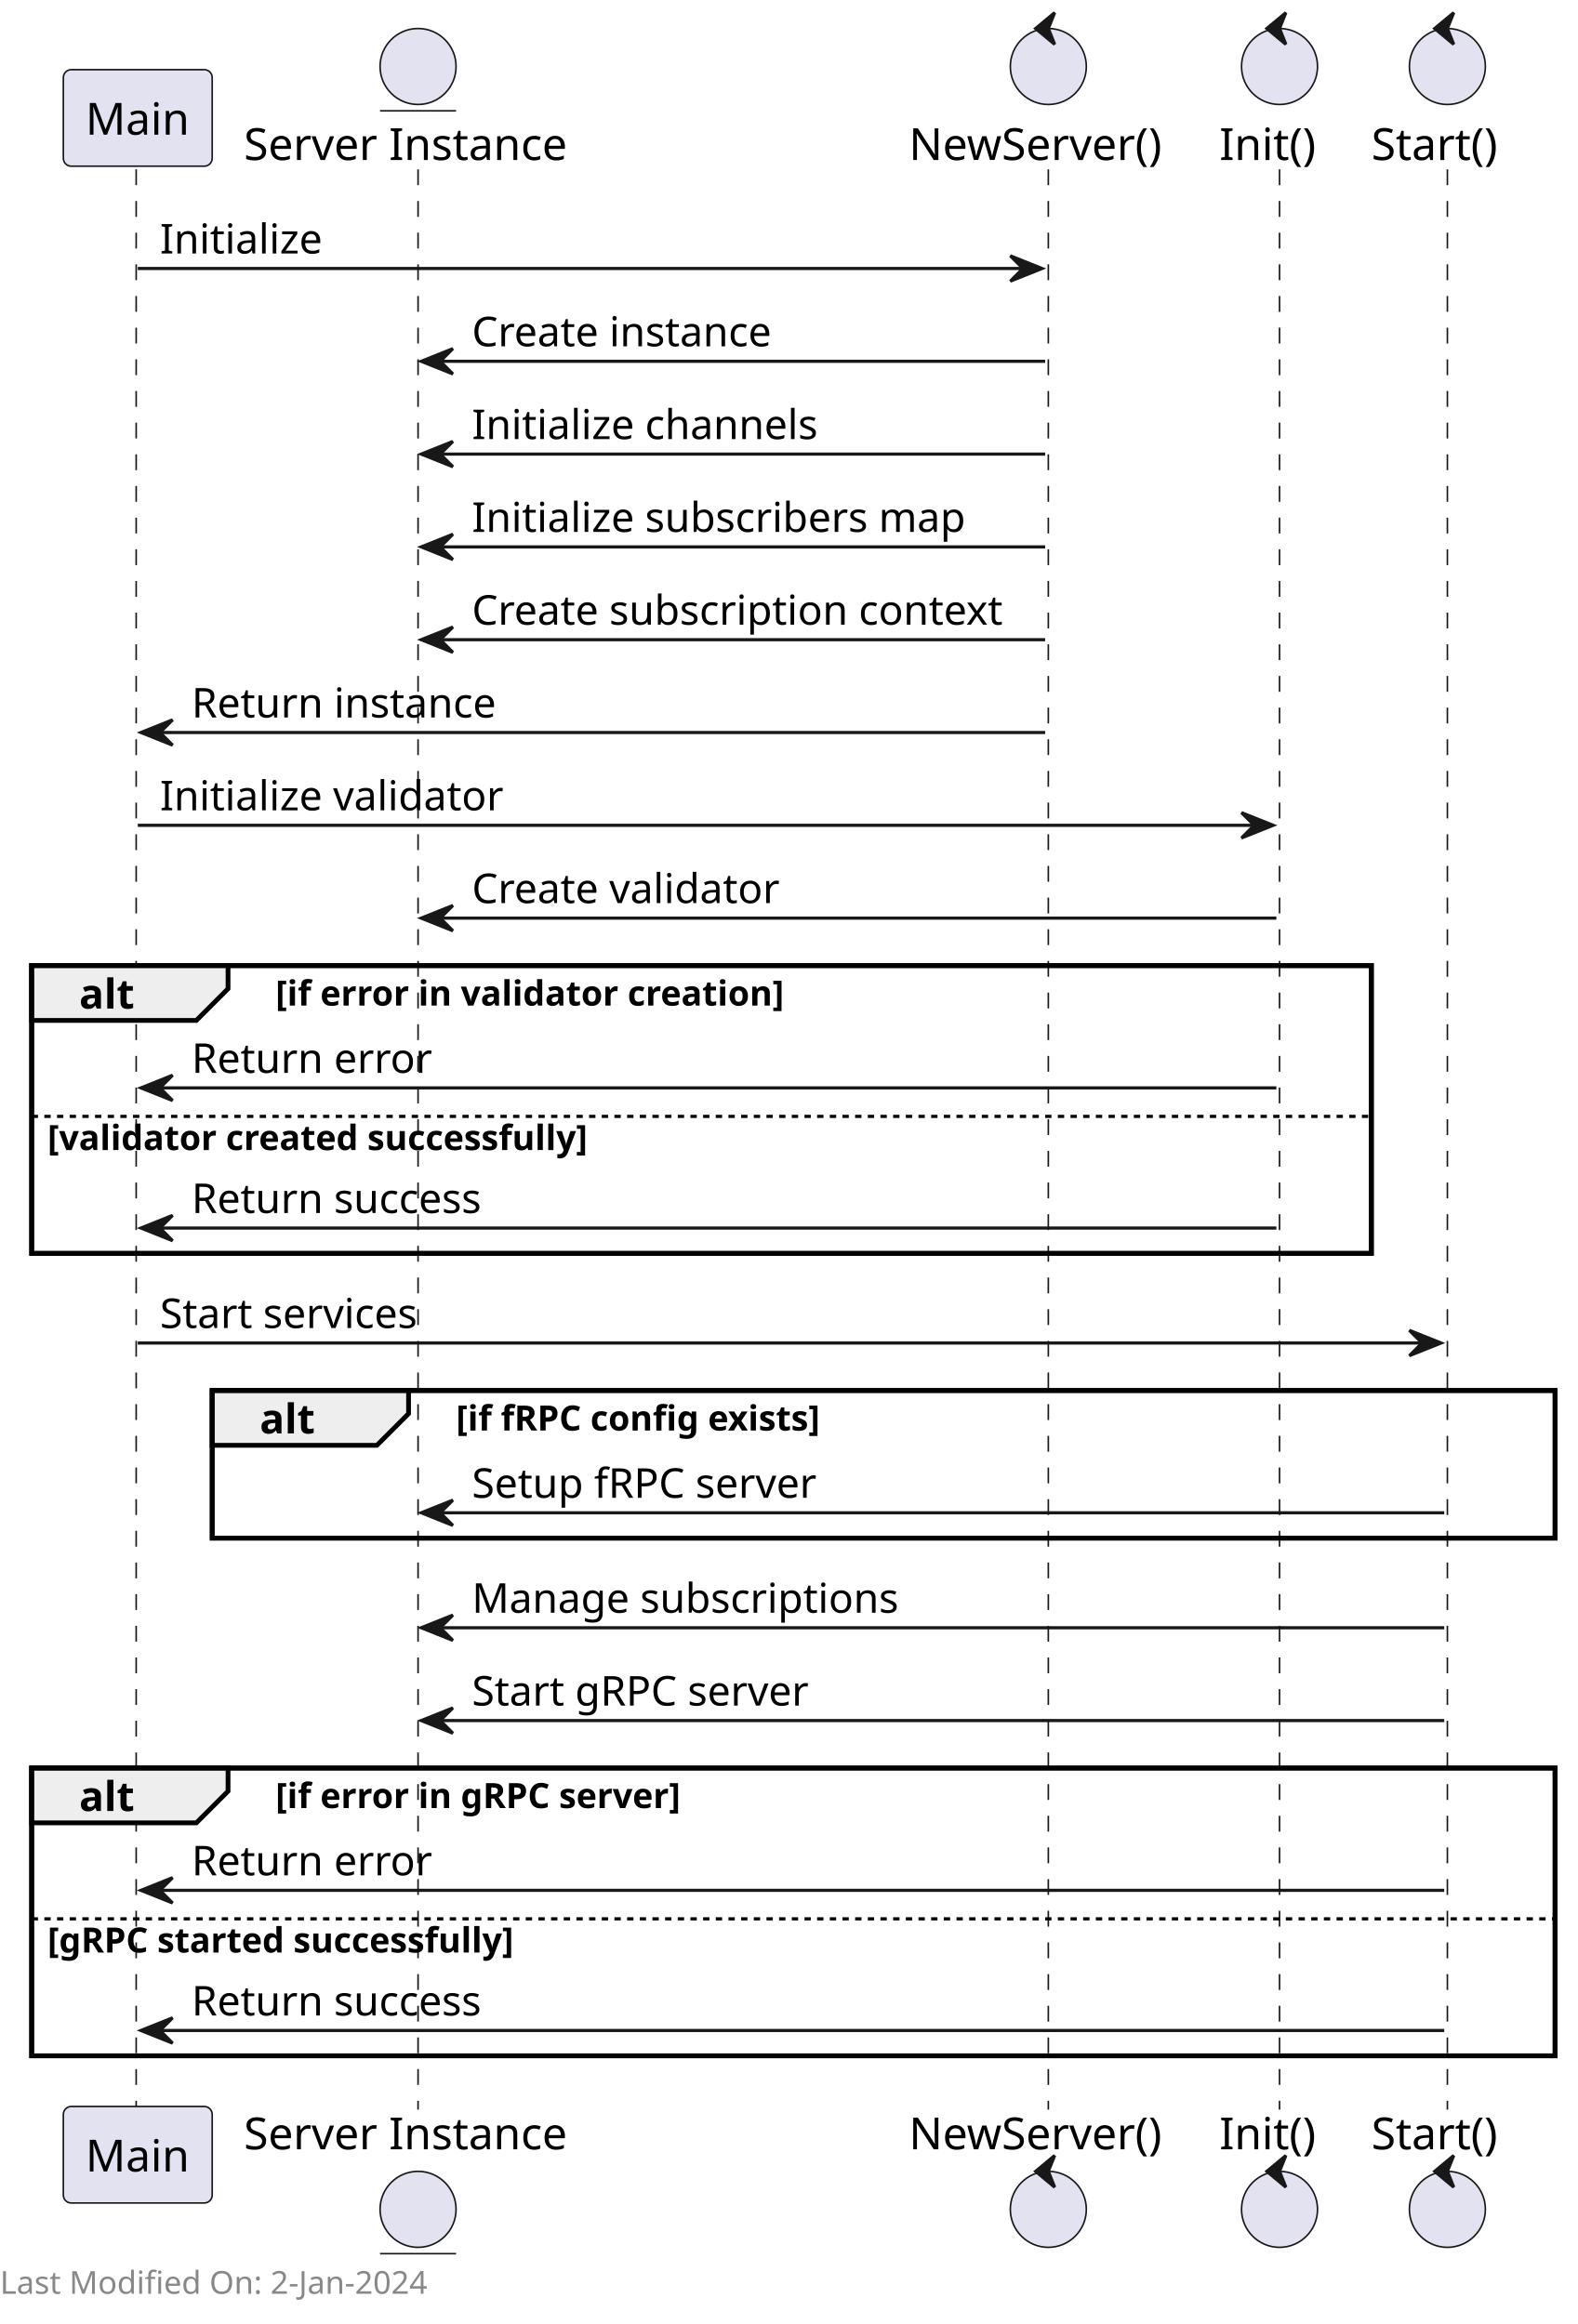
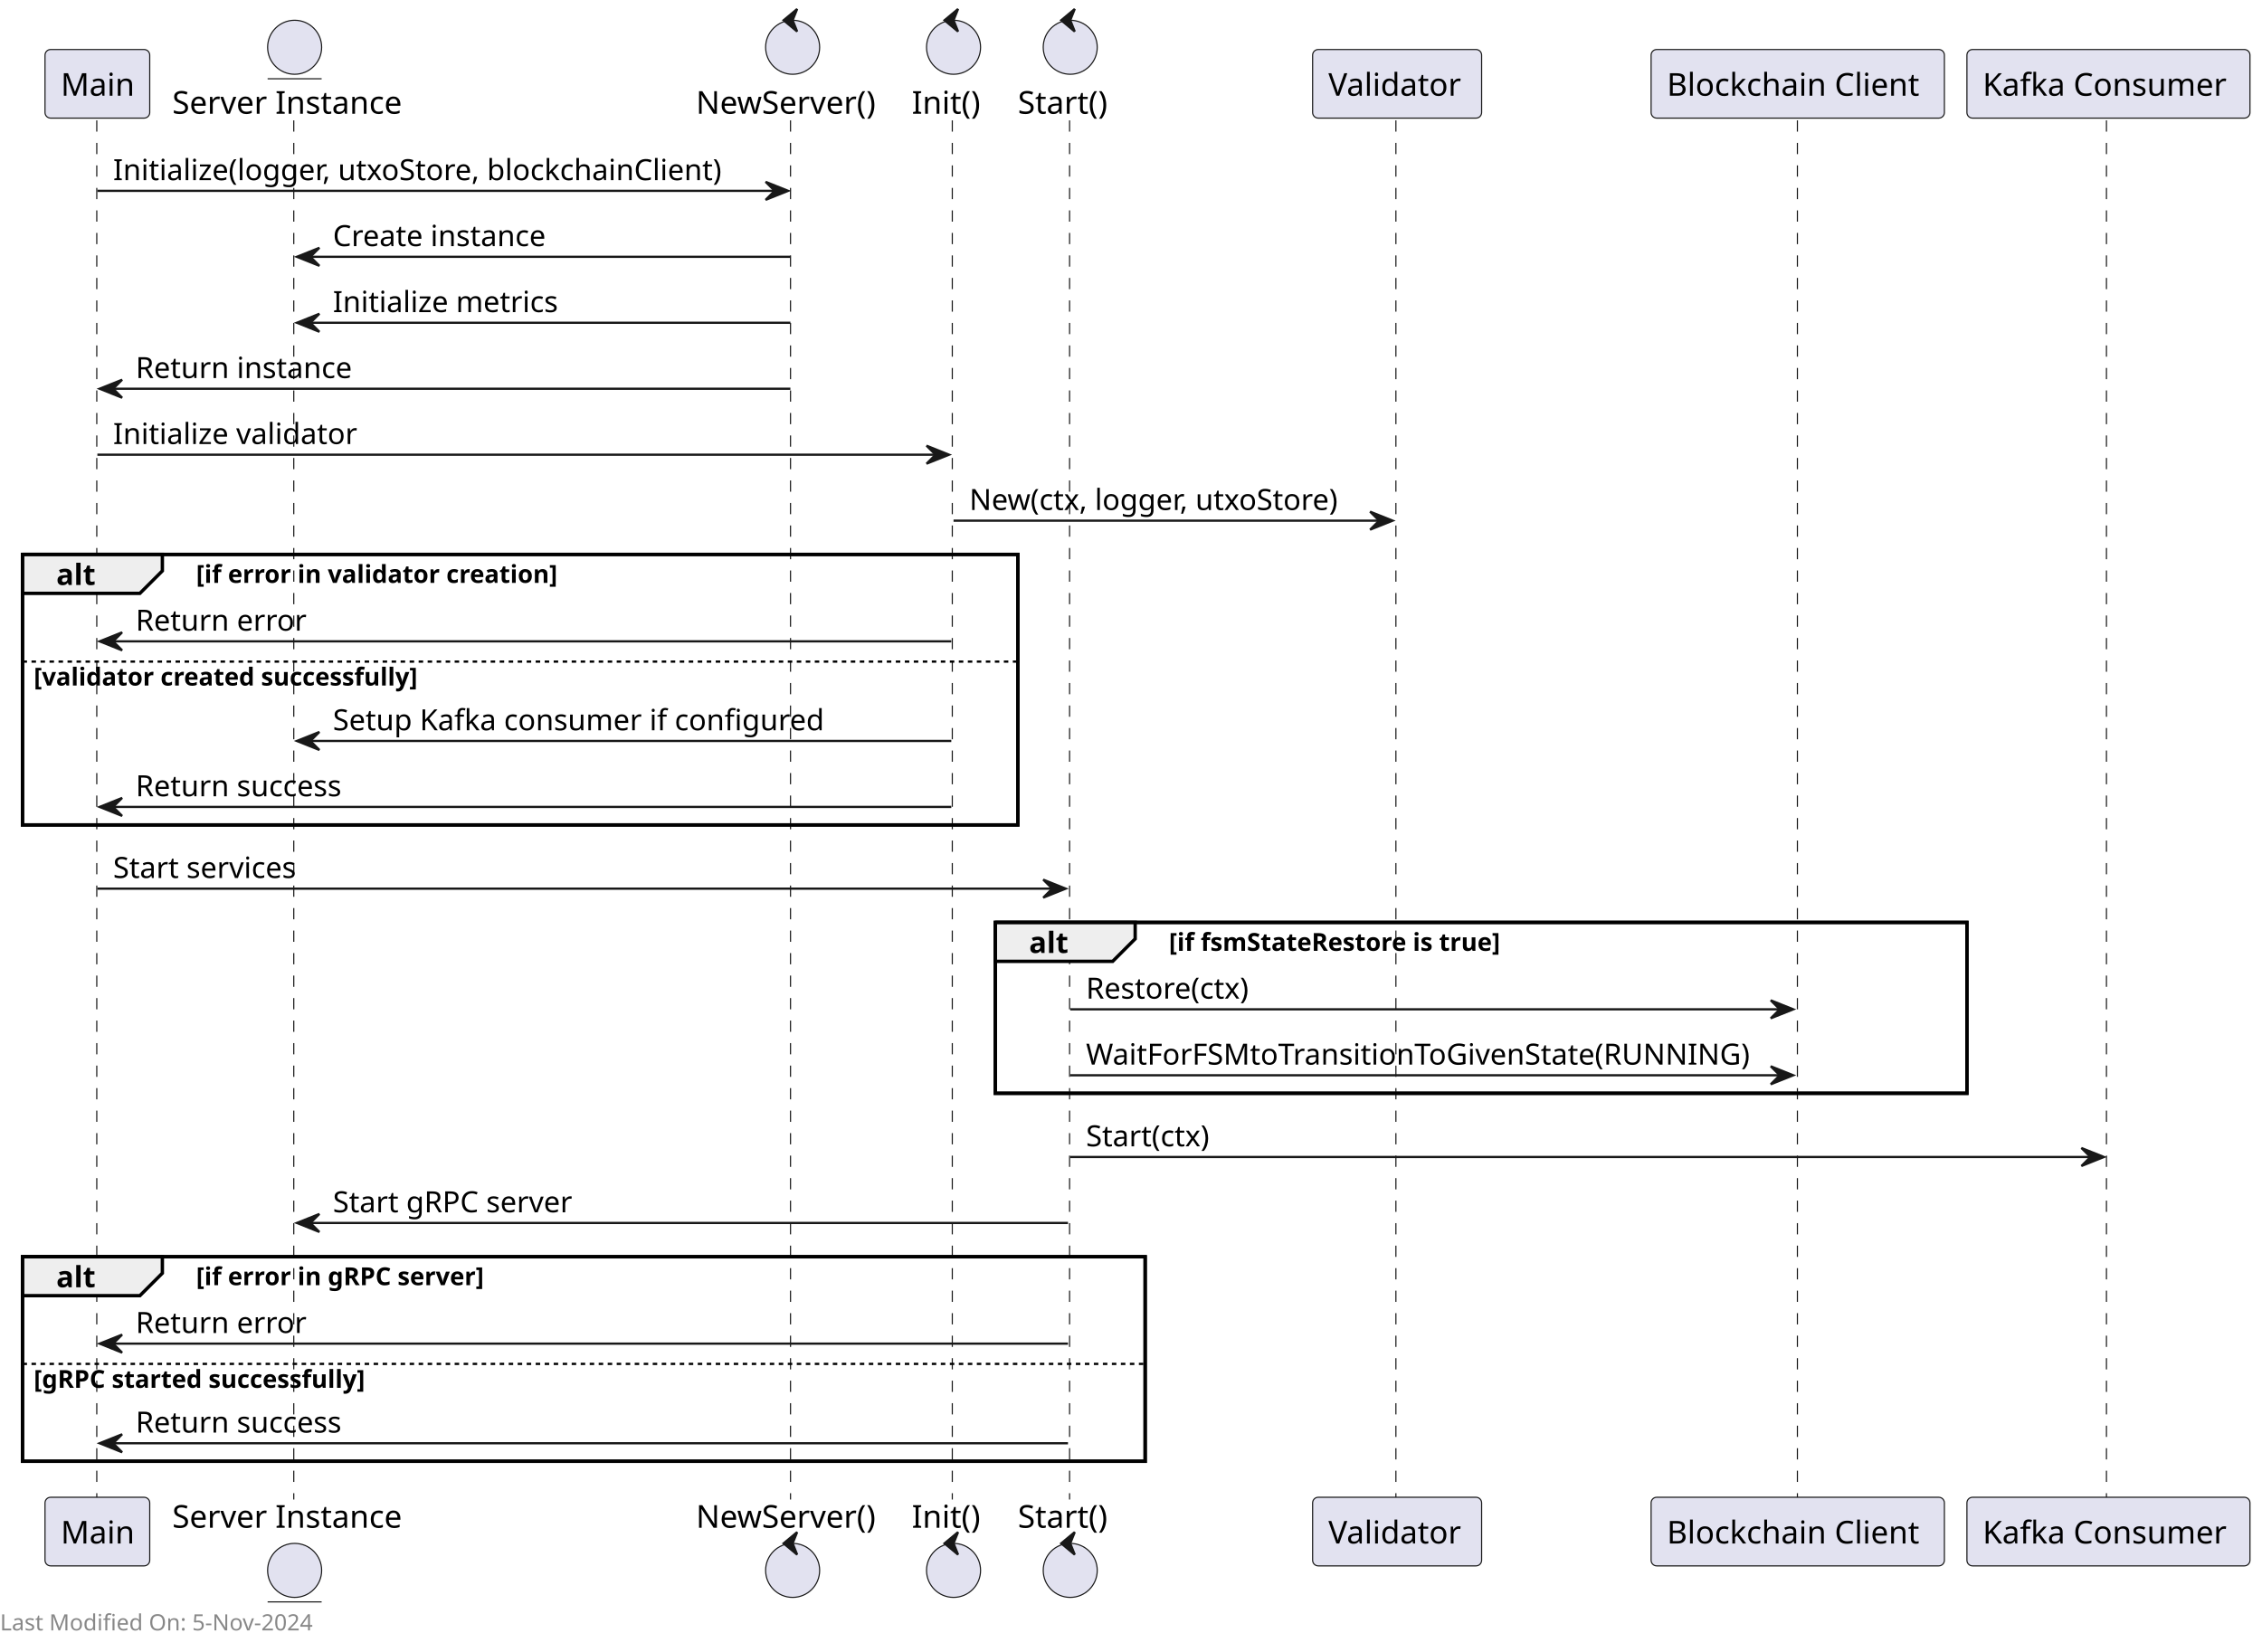
- <svg xmlns="http://www.w3.org/2000/svg" contentStyleType="text/css" height="734" preserveAspectRatio="none" viewBox="0 0 498 734" width="498" zoomAndPan="magnify">
-   <g fill="none" stroke="#000" stroke-width="1.5">
-     <path d="m10 304.973h423v90.887h-423z" />
-     <path d="m67 439.17h424v46.621h-424z" />
-     <path d="m10 558.412h481v90.887h-481z" />
+ <svg xmlns="http://www.w3.org/2000/svg" contentStyleType="text/css" height="734px" preserveAspectRatio="none" style="width:1005px;height:734px;background:#FFFFFF;" version="1.1" viewBox="0 0 1005 734" width="1005px" zoomAndPan="magnify">
+   <defs />
+   <g>
+     <rect fill="none" height="120.197" style="stroke:#000000;stroke-width:1.5;" width="442.214" x="10" y="246.352" />
+     <rect fill="none" height="75.932" style="stroke:#000000;stroke-width:1.5;" width="431.681" x="442.214" y="409.859" />
+     <rect fill="none" height="90.887" style="stroke:#000000;stroke-width:1.5;" width="498.792" x="10" y="558.412" />
+     <line style="stroke:#181818;stroke-width:0.5;stroke-dasharray:5.0,5.0;" x1="43" x2="43" y1="53.488" y2="666.299" />
+     <line style="stroke:#181818;stroke-width:0.5;stroke-dasharray:5.0,5.0;" x1="130.525" x2="130.525" y1="53.488" y2="666.299" />
+     <line style="stroke:#181818;stroke-width:0.5;stroke-dasharray:5.0,5.0;" x1="351.226" x2="351.226" y1="53.488" y2="666.299" />
+     <line style="stroke:#181818;stroke-width:0.5;stroke-dasharray:5.0,5.0;" x1="423.103" x2="423.103" y1="53.488" y2="666.299" />
+     <line style="stroke:#181818;stroke-width:0.5;stroke-dasharray:5.0,5.0;" x1="475.214" x2="475.214" y1="53.488" y2="666.299" />
+     <line style="stroke:#181818;stroke-width:0.5;stroke-dasharray:5.0,5.0;" x1="620.197" x2="620.197" y1="53.488" y2="666.299" />
+     <line style="stroke:#181818;stroke-width:0.5;stroke-dasharray:5.0,5.0;" x1="798.581" x2="798.581" y1="53.488" y2="666.299" />
+     <line style="stroke:#181818;stroke-width:0.5;stroke-dasharray:5.0,5.0;" x1="935.894" x2="935.894" y1="53.488" y2="666.299" />
+     <rect fill="#E2E2F0" height="30.488" rx="2.5" ry="2.5" style="stroke:#181818;stroke-width:0.5;" width="46.525" x="20" y="22" />
+     <text fill="#000000" font-family="sans-serif" font-size="14" lengthAdjust="spacing" textLength="32.525" x="27" y="42.535">Main</text>
+     <rect fill="#E2E2F0" height="30.488" rx="2.5" ry="2.5" style="stroke:#181818;stroke-width:0.5;" width="46.525" x="20" y="665.299" />
+     <text fill="#000000" font-family="sans-serif" font-size="14" lengthAdjust="spacing" textLength="32.525" x="27" y="685.834">Main</text>
+     <text fill="#000000" font-family="sans-serif" font-size="14" lengthAdjust="spacing" textLength="102.758" x="76.525" y="50.535">Server Instance</text>
+     <ellipse cx="130.904" cy="21" fill="#E2E2F0" rx="12" ry="12" style="stroke:#181818;stroke-width:0.5;" />
+     <line style="stroke:#181818;stroke-width:0.5;" x1="118.904" x2="142.904" y1="35" y2="35" />
+     <text fill="#000000" font-family="sans-serif" font-size="14" lengthAdjust="spacing" textLength="102.758" x="76.525" y="678.834">Server Instance</text>
+     <ellipse cx="130.904" cy="697.787" fill="#E2E2F0" rx="12" ry="12" style="stroke:#181818;stroke-width:0.5;" />
+     <line style="stroke:#181818;stroke-width:0.5;" x1="118.904" x2="142.904" y1="711.787" y2="711.787" />
+     <text fill="#000000" font-family="sans-serif" font-size="14" lengthAdjust="spacing" textLength="79.878" x="309.226" y="50.535">NewServer()</text>
+     <ellipse cx="352.165" cy="21" fill="#E2E2F0" rx="12" ry="12" style="stroke:#181818;stroke-width:0.5;" />
+     <polygon fill="#181818" points="348.165,9,354.165,4,352.165,9,354.165,14,348.165,9" style="stroke:#181818;stroke-width:1.0;" />
+     <text fill="#000000" font-family="sans-serif" font-size="14" lengthAdjust="spacing" textLength="79.878" x="309.226" y="678.834">NewServer()</text>
+     <ellipse cx="352.165" cy="697.787" fill="#E2E2F0" rx="12" ry="12" style="stroke:#181818;stroke-width:0.5;" />
+     <polygon fill="#181818" points="348.165,685.787,354.165,680.787,352.165,685.787,354.165,690.787,348.165,685.787" style="stroke:#181818;stroke-width:1.0;" />
+     <text fill="#000000" font-family="sans-serif" font-size="14" lengthAdjust="spacing" textLength="31.11" x="405.103" y="50.535">Init()</text>
+     <ellipse cx="423.659" cy="21" fill="#E2E2F0" rx="12" ry="12" style="stroke:#181818;stroke-width:0.5;" />
+     <polygon fill="#181818" points="419.659,9,425.659,4,423.659,9,425.659,14,419.659,9" style="stroke:#181818;stroke-width:1.0;" />
+     <text fill="#000000" font-family="sans-serif" font-size="14" lengthAdjust="spacing" textLength="31.11" x="405.103" y="678.834">Init()</text>
+     <ellipse cx="423.659" cy="697.787" fill="#E2E2F0" rx="12" ry="12" style="stroke:#181818;stroke-width:0.5;" />
+     <polygon fill="#181818" points="419.659,685.787,425.659,680.787,423.659,685.787,425.659,690.787,419.659,685.787" style="stroke:#181818;stroke-width:1.0;" />
+     <text fill="#000000" font-family="sans-serif" font-size="14" lengthAdjust="spacing" textLength="40.578" x="452.214" y="50.535">Start()</text>
+     <ellipse cx="475.503" cy="21" fill="#E2E2F0" rx="12" ry="12" style="stroke:#181818;stroke-width:0.5;" />
+     <polygon fill="#181818" points="471.503,9,477.503,4,475.503,9,477.503,14,471.503,9" style="stroke:#181818;stroke-width:1.0;" />
+     <text fill="#000000" font-family="sans-serif" font-size="14" lengthAdjust="spacing" textLength="40.578" x="452.214" y="678.834">Start()</text>
+     <ellipse cx="475.503" cy="697.787" fill="#E2E2F0" rx="12" ry="12" style="stroke:#181818;stroke-width:0.5;" />
+     <polygon fill="#181818" points="471.503,685.787,477.503,680.787,475.503,685.787,477.503,690.787,471.503,685.787" style="stroke:#181818;stroke-width:1.0;" />
+     <rect fill="#E2E2F0" height="30.488" rx="2.5" ry="2.5" style="stroke:#181818;stroke-width:0.5;" width="75.086" x="583.197" y="22" />
+     <text fill="#000000" font-family="sans-serif" font-size="14" lengthAdjust="spacing" textLength="61.086" x="590.197" y="42.535">Validator</text>
+     <rect fill="#E2E2F0" height="30.488" rx="2.5" ry="2.5" style="stroke:#181818;stroke-width:0.5;" width="75.086" x="583.197" y="665.299" />
+     <text fill="#000000" font-family="sans-serif" font-size="14" lengthAdjust="spacing" textLength="61.086" x="590.197" y="685.834">Validator</text>
+     <rect fill="#E2E2F0" height="30.488" rx="2.5" ry="2.5" style="stroke:#181818;stroke-width:0.5;" width="130.314" x="733.581" y="22" />
+     <text fill="#000000" font-family="sans-serif" font-size="14" lengthAdjust="spacing" textLength="116.314" x="740.581" y="42.535">Blockchain Client</text>
+     <rect fill="#E2E2F0" height="30.488" rx="2.5" ry="2.5" style="stroke:#181818;stroke-width:0.5;" width="130.314" x="733.581" y="665.299" />
+     <text fill="#000000" font-family="sans-serif" font-size="14" lengthAdjust="spacing" textLength="116.314" x="740.581" y="685.834">Blockchain Client</text>
+     <rect fill="#E2E2F0" height="30.488" rx="2.5" ry="2.5" style="stroke:#181818;stroke-width:0.5;" width="125.761" x="873.894" y="22" />
+     <text fill="#000000" font-family="sans-serif" font-size="14" lengthAdjust="spacing" textLength="111.761" x="880.894" y="42.535">Kafka Consumer</text>
+     <rect fill="#E2E2F0" height="30.488" rx="2.5" ry="2.5" style="stroke:#181818;stroke-width:0.5;" width="125.761" x="873.894" y="665.299" />
+     <text fill="#000000" font-family="sans-serif" font-size="14" lengthAdjust="spacing" textLength="111.761" x="880.894" y="685.834">Kafka Consumer</text>
+     <polygon fill="#181818" points="340.165,80.799,350.165,84.799,340.165,88.799,344.165,84.799" style="stroke:#181818;stroke-width:1.0;" />
+     <line style="stroke:#181818;stroke-width:1.0;" x1="43.263" x2="346.165" y1="84.799" y2="84.799" />
+     <text fill="#000000" font-family="sans-serif" font-size="13" lengthAdjust="spacing" textLength="284.902" x="50.263" y="80.057">Initialize(logger, utxoStore, blockchainClient)</text>
+     <polygon fill="#181818" points="141.904,110.109,131.904,114.109,141.904,118.109,137.904,114.109" style="stroke:#181818;stroke-width:1.0;" />
+     <line style="stroke:#181818;stroke-width:1.0;" x1="135.904" x2="351.165" y1="114.109" y2="114.109" />
+     <text fill="#000000" font-family="sans-serif" font-size="13" lengthAdjust="spacing" textLength="97.418" x="147.904" y="109.367">Create instance</text>
+     <polygon fill="#181818" points="141.904,139.42,131.904,143.42,141.904,147.42,137.904,143.42" style="stroke:#181818;stroke-width:1.0;" />
+     <line style="stroke:#181818;stroke-width:1.0;" x1="135.904" x2="351.165" y1="143.42" y2="143.42" />
+     <text fill="#000000" font-family="sans-serif" font-size="13" lengthAdjust="spacing" textLength="104.298" x="147.904" y="138.678">Initialize metrics</text>
+     <polygon fill="#181818" points="54.263,168.731,44.263,172.731,54.263,176.731,50.263,172.731" style="stroke:#181818;stroke-width:1.0;" />
+     <line style="stroke:#181818;stroke-width:1.0;" x1="48.263" x2="351.165" y1="172.731" y2="172.731" />
+     <text fill="#000000" font-family="sans-serif" font-size="13" lengthAdjust="spacing" textLength="98.357" x="60.263" y="167.988">Return instance</text>
+     <polygon fill="#181818" points="411.659,198.041,421.659,202.041,411.659,206.041,415.659,202.041" style="stroke:#181818;stroke-width:1.0;" />
+     <line style="stroke:#181818;stroke-width:1.0;" x1="43.263" x2="417.659" y1="202.041" y2="202.041" />
+     <text fill="#000000" font-family="sans-serif" font-size="13" lengthAdjust="spacing" textLength="112.645" x="50.263" y="197.299">Initialize validator</text>
+     <polygon fill="#181818" points="608.74,227.352,618.74,231.352,608.74,235.352,612.74,231.352" style="stroke:#181818;stroke-width:1.0;" />
+     <line style="stroke:#181818;stroke-width:1.0;" x1="423.659" x2="614.74" y1="231.352" y2="231.352" />
+     <text fill="#000000" font-family="sans-serif" font-size="13" lengthAdjust="spacing" textLength="173.082" x="430.659" y="226.609">New(ctx, logger, utxoStore)</text>
+     <path d="M10,246.352 L72.139,246.352 L72.139,253.662 L62.139,263.662 L10,263.662 L10,246.352 " fill="#EEEEEE" style="stroke:#000000;stroke-width:1.5;" />
+     <rect fill="none" height="120.197" style="stroke:#000000;stroke-width:1.5;" width="442.214" x="10" y="246.352" />
+     <text fill="#000000" font-family="sans-serif" font-size="13" font-weight="bold" lengthAdjust="spacing" textLength="17.139" x="25" y="259.92">alt</text>
+     <text fill="#000000" font-family="sans-serif" font-size="11" font-weight="bold" lengthAdjust="spacing" textLength="166.504" x="87.139" y="258.986">[if error in validator creation]</text>
+     <polygon fill="#181818" points="54.263,280.973,44.263,284.973,54.263,288.973,50.263,284.973" style="stroke:#181818;stroke-width:1.0;" />
+     <line style="stroke:#181818;stroke-width:1.0;" x1="48.263" x2="422.659" y1="284.973" y2="284.973" />
+     <text fill="#000000" font-family="sans-serif" font-size="13" lengthAdjust="spacing" textLength="77.08" x="60.263" y="280.231">Return error</text>
+     <line style="stroke:#000000;stroke-width:1.0;stroke-dasharray:2.0,2.0;" x1="10" x2="452.214" y1="293.973" y2="293.973" />
+     <text fill="#000000" font-family="sans-serif" font-size="11" font-weight="bold" lengthAdjust="spacing" textLength="177.139" x="15" y="304.607">[validator created successfully]</text>
+     <polygon fill="#181818" points="141.904,325.238,131.904,329.238,141.904,333.238,137.904,329.238" style="stroke:#181818;stroke-width:1.0;" />
+     <line style="stroke:#181818;stroke-width:1.0;" x1="135.904" x2="422.659" y1="329.238" y2="329.238" />
+     <text fill="#000000" font-family="sans-serif" font-size="13" lengthAdjust="spacing" textLength="225.843" x="147.904" y="324.496">Setup Kafka consumer if configured</text>
+     <polygon fill="#181818" points="54.263,354.549,44.263,358.549,54.263,362.549,50.263,358.549" style="stroke:#181818;stroke-width:1.0;" />
+     <line style="stroke:#181818;stroke-width:1.0;" x1="48.263" x2="422.659" y1="358.549" y2="358.549" />
+     <text fill="#000000" font-family="sans-serif" font-size="13" lengthAdjust="spacing" textLength="94.402" x="60.263" y="353.807">Return success</text>
+     <polygon fill="#181818" points="463.503,390.859,473.503,394.859,463.503,398.859,467.503,394.859" style="stroke:#181818;stroke-width:1.0;" />
+     <line style="stroke:#181818;stroke-width:1.0;" x1="43.263" x2="469.503" y1="394.859" y2="394.859" />
+     <text fill="#000000" font-family="sans-serif" font-size="13" lengthAdjust="spacing" textLength="83.541" x="50.263" y="390.117">Start services</text>
+     <path d="M442.214,409.859 L504.353,409.859 L504.353,417.17 L494.353,427.17 L442.214,427.17 L442.214,409.859 " fill="#EEEEEE" style="stroke:#000000;stroke-width:1.5;" />
+     <rect fill="none" height="75.932" style="stroke:#000000;stroke-width:1.5;" width="431.681" x="442.214" y="409.859" />
+     <text fill="#000000" font-family="sans-serif" font-size="13" font-weight="bold" lengthAdjust="spacing" textLength="17.139" x="457.214" y="423.428">alt</text>
+     <text fill="#000000" font-family="sans-serif" font-size="11" font-weight="bold" lengthAdjust="spacing" textLength="152.834" x="519.352" y="422.494">[if fsmStateRestore is true]</text>
+     <polygon fill="#181818" points="786.738,444.481,796.738,448.481,786.738,452.481,790.738,448.481" style="stroke:#181818;stroke-width:1.0;" />
+     <line style="stroke:#181818;stroke-width:1.0;" x1="475.503" x2="792.738" y1="448.481" y2="448.481" />
+     <text fill="#000000" font-family="sans-serif" font-size="13" lengthAdjust="spacing" textLength="75.448" x="482.503" y="443.738">Restore(ctx)</text>
+     <polygon fill="#181818" points="786.738,473.791,796.738,477.791,786.738,481.791,790.738,477.791" style="stroke:#181818;stroke-width:1.0;" />
+     <line style="stroke:#181818;stroke-width:1.0;" x1="475.503" x2="792.738" y1="477.791" y2="477.791" />
+     <text fill="#000000" font-family="sans-serif" font-size="13" lengthAdjust="spacing" textLength="299.235" x="482.503" y="473.049">WaitForFSMtoTransitionToGivenState(RUNNING)</text>
+     <polygon fill="#181818" points="924.775,510.102,934.775,514.102,924.775,518.102,928.775,514.102" style="stroke:#181818;stroke-width:1.0;" />
+     <line style="stroke:#181818;stroke-width:1.0;" x1="475.503" x2="930.775" y1="514.102" y2="514.102" />
+     <text fill="#000000" font-family="sans-serif" font-size="13" lengthAdjust="spacing" textLength="57.173" x="482.503" y="509.359">Start(ctx)</text>
+     <polygon fill="#181818" points="141.904,539.412,131.904,543.412,141.904,547.412,137.904,543.412" style="stroke:#181818;stroke-width:1.0;" />
+     <line style="stroke:#181818;stroke-width:1.0;" x1="135.904" x2="474.503" y1="543.412" y2="543.412" />
+     <text fill="#000000" font-family="sans-serif" font-size="13" lengthAdjust="spacing" textLength="108.437" x="147.904" y="538.67">Start gRPC server</text>
+     <path d="M10,558.412 L72.139,558.412 L72.139,565.723 L62.139,575.723 L10,575.723 L10,558.412 " fill="#EEEEEE" style="stroke:#000000;stroke-width:1.5;" />
+     <rect fill="none" height="90.887" style="stroke:#000000;stroke-width:1.5;" width="498.792" x="10" y="558.412" />
+     <text fill="#000000" font-family="sans-serif" font-size="13" font-weight="bold" lengthAdjust="spacing" textLength="17.139" x="25" y="571.981">alt</text>
+     <text fill="#000000" font-family="sans-serif" font-size="11" font-weight="bold" lengthAdjust="spacing" textLength="135.131" x="87.139" y="571.047">[if error in gRPC server]</text>
+     <polygon fill="#181818" points="54.263,593.033,44.263,597.033,54.263,601.033,50.263,597.033" style="stroke:#181818;stroke-width:1.0;" />
+     <line style="stroke:#181818;stroke-width:1.0;" x1="48.263" x2="474.503" y1="597.033" y2="597.033" />
+     <text fill="#000000" font-family="sans-serif" font-size="13" lengthAdjust="spacing" textLength="77.08" x="60.263" y="592.291">Return error</text>
+     <line style="stroke:#000000;stroke-width:1.0;stroke-dasharray:2.0,2.0;" x1="10" x2="508.792" y1="606.033" y2="606.033" />
+     <text fill="#000000" font-family="sans-serif" font-size="11" font-weight="bold" lengthAdjust="spacing" textLength="154.559" x="15" y="616.668">[gRPC started successfully]</text>
+     <polygon fill="#181818" points="54.263,637.299,44.263,641.299,54.263,645.299,50.263,641.299" style="stroke:#181818;stroke-width:1.0;" />
+     <line style="stroke:#181818;stroke-width:1.0;" x1="48.263" x2="474.503" y1="641.299" y2="641.299" />
+     <text fill="#000000" font-family="sans-serif" font-size="13" lengthAdjust="spacing" textLength="94.402" x="60.263" y="636.557">Return success</text>
+     <text fill="#888888" font-family="sans-serif" font-size="10" lengthAdjust="spacing" textLength="154.839" x="0" y="724.455">Last Modified On: 5-Nov-2024</text>
  </g>
-   <g stroke="#181818" stroke-width=".5">
-     <g stroke-dasharray="5 5">
-       <path d="m43 53.488v612.811" />
-       <path d="m132 53.488v612.811" />
-       <path d="m331 53.488v612.811" />
-       <path d="m404 53.488v612.811" />
-       <path d="m457 53.488v612.811" />
-     </g>
-     <rect fill="#e2e2f0" height="30.488" rx="2.5" width="47" x="20" y="22" />
-   </g>
-   <text font-family="sans-serif" font-size="14" lengthAdjust="spacing" textLength="33" x="27" y="42.535">Main</text>
-   <rect fill="#e2e2f0" height="30.488" rx="2.5" stroke="#181818" stroke-width=".5" width="47" x="20" y="665.299" />
-   <text font-family="sans-serif" font-size="14" lengthAdjust="spacing" textLength="33" x="27" y="685.834">Main</text>
-   <text font-family="sans-serif" font-size="14" lengthAdjust="spacing" textLength="104" x="77" y="50.535">Server Instance</text>
-   <ellipse cx="132" cy="21" fill="#e2e2f0" rx="12" ry="12" stroke="#181818" stroke-width=".5" />
-   <path d="m120 35h24" stroke="#181818" stroke-width=".5" />
-   <text font-family="sans-serif" font-size="14" lengthAdjust="spacing" textLength="104" x="77" y="678.834">Server Instance</text>
-   <ellipse cx="132" cy="697.787" fill="#e2e2f0" rx="12" ry="12" stroke="#181818" stroke-width=".5" />
-   <path d="m120 711.787h24" stroke="#181818" stroke-width=".5" />
-   <text font-family="sans-serif" font-size="14" lengthAdjust="spacing" textLength="82" x="287" y="50.535">NewServer()</text>
-   <ellipse cx="331" cy="21" fill="#e2e2f0" rx="12" ry="12" stroke="#181818" stroke-width=".5" />
-   <path d="m327 9 6-5-2 5 2 5z" fill="#181818" stroke="#181818" />
-   <text font-family="sans-serif" font-size="14" lengthAdjust="spacing" textLength="82" x="287" y="678.834">NewServer()</text>
-   <ellipse cx="331" cy="697.787" fill="#e2e2f0" rx="12" ry="12" stroke="#181818" stroke-width=".5" />
-   <path d="m327 685.787 6-5-2 5 2 5z" fill="#181818" stroke="#181818" />
-   <text font-family="sans-serif" font-size="14" lengthAdjust="spacing" textLength="32" x="385" y="50.535">Init()</text>
-   <ellipse cx="404" cy="21" fill="#e2e2f0" rx="12" ry="12" stroke="#181818" stroke-width=".5" />
-   <path d="m400 9 6-5-2 5 2 5z" fill="#181818" stroke="#181818" />
-   <text font-family="sans-serif" font-size="14" lengthAdjust="spacing" textLength="32" x="385" y="678.834">Init()</text>
-   <ellipse cx="404" cy="697.787" fill="#e2e2f0" rx="12" ry="12" stroke="#181818" stroke-width=".5" />
-   <path d="m400 685.787 6-5-2 5 2 5z" fill="#181818" stroke="#181818" />
-   <text font-family="sans-serif" font-size="14" lengthAdjust="spacing" textLength="42" x="433" y="50.535">Start()</text>
-   <ellipse cx="457" cy="21" fill="#e2e2f0" rx="12" ry="12" stroke="#181818" stroke-width=".5" />
-   <path d="m453 9 6-5-2 5 2 5z" fill="#181818" stroke="#181818" />
-   <text font-family="sans-serif" font-size="14" lengthAdjust="spacing" textLength="42" x="433" y="678.834">Start()</text>
-   <g stroke="#181818">
-     <ellipse cx="457" cy="697.787" fill="#e2e2f0" rx="12" ry="12" stroke-width=".5" />
-     <path d="m453 685.787 6-5-2 5 2 5z" fill="#181818" />
-     <path d="m319 80.799 10 4-10 4 4-4z" fill="#181818" />
-     <path d="m43.5 84.799h281.5" />
-   </g>
-   <text font-family="sans-serif" font-size="13" lengthAdjust="spacing" textLength="54" x="50.5" y="80.057">Initialize</text>
-   <path d="m143 110.109-10 4 10 4-4-4z" fill="#181818" stroke="#181818" />
-   <path d="m137 114.109h193" stroke="#181818" />
-   <text font-family="sans-serif" font-size="13" lengthAdjust="spacing" textLength="97" x="149" y="109.367">Create instance</text>
-   <path d="m143 139.42-10 4 10 4-4-4z" fill="#181818" stroke="#181818" />
-   <path d="m137 143.42h193" stroke="#181818" />
-   <text font-family="sans-serif" font-size="13" lengthAdjust="spacing" textLength="114" x="149" y="138.678">Initialize channels</text>
-   <path d="m143 168.731-10 4 10 4-4-4z" fill="#181818" stroke="#181818" />
-   <path d="m137 172.731h193" stroke="#181818" />
-   <text font-family="sans-serif" font-size="13" lengthAdjust="spacing" textLength="162" x="149" y="167.988">Initialize subscribers map</text>
-   <path d="m143 198.041-10 4 10 4-4-4z" fill="#181818" stroke="#181818" />
-   <path d="m137 202.041h193" stroke="#181818" />
-   <text font-family="sans-serif" font-size="13" lengthAdjust="spacing" textLength="175" x="149" y="197.299">Create subscription context</text>
-   <path d="m54.5 227.352-10 4 10 4-4-4z" fill="#181818" stroke="#181818" />
-   <path d="m48.5 231.352h281.5" stroke="#181818" />
-   <text font-family="sans-serif" font-size="13" lengthAdjust="spacing" textLength="98" x="60.5" y="226.609">Return instance</text>
-   <path d="m392 256.662 10 4-10 4 4-4z" fill="#181818" stroke="#181818" />
-   <path d="m43.5 260.662h354.5" stroke="#181818" />
-   <text font-family="sans-serif" font-size="13" lengthAdjust="spacing" textLength="113" x="50.5" y="255.92">Initialize validator</text>
-   <path d="m143 285.973-10 4 10 4-4-4z" fill="#181818" stroke="#181818" />
-   <path d="m137 289.973h266" stroke="#181818" />
-   <text font-family="sans-serif" font-size="13" lengthAdjust="spacing" textLength="99" x="149" y="285.231">Create validator</text>
-   <path d="m10 304.973h62v7.311l-10 10h-52z" fill="#eee" stroke="#000" stroke-width="1.5" />
-   <path d="m10 304.973h423v90.887h-423z" fill="none" stroke="#000" stroke-width="1.5" />
-   <text font-family="sans-serif" font-size="13" font-weight="bold" lengthAdjust="spacing" textLength="17" x="25" y="318.541">alt</text>
-   <text font-family="sans-serif" font-size="11" font-weight="bold" lengthAdjust="spacing" textLength="167" x="87" y="317.607">[if error in validator creation]</text>
-   <path d="m54.5 339.594-10 4 10 4-4-4z" fill="#181818" stroke="#181818" />
-   <path d="m48.5 343.594h354.5" stroke="#181818" />
-   <text font-family="sans-serif" font-size="13" lengthAdjust="spacing" textLength="75" x="60.5" y="338.852">Return error</text>
-   <path d="m10 352.594h423" stroke="#000" stroke-dasharray="2 2" />
-   <text font-family="sans-serif" font-size="11" font-weight="bold" lengthAdjust="spacing" textLength="175" x="15" y="363.228">[validator created successfully]</text>
-   <path d="m54.5 383.859-10 4 10 4-4-4z" fill="#181818" stroke="#181818" />
-   <path d="m48.5 387.859h354.5" stroke="#181818" />
-   <text font-family="sans-serif" font-size="13" lengthAdjust="spacing" textLength="95" x="60.5" y="383.117">Return success</text>
-   <path d="m445 420.17 10 4-10 4 4-4z" fill="#181818" stroke="#181818" />
-   <path d="m43.5 424.17h407.5" stroke="#181818" />
-   <text font-family="sans-serif" font-size="13" lengthAdjust="spacing" textLength="84" x="50.5" y="419.428">Start services</text>
-   <path d="m67 439.17h62v7.311l-10 10h-52z" fill="#eee" stroke="#000" stroke-width="1.5" />
-   <path d="m67 439.17h424v46.621h-424z" fill="none" stroke="#000" stroke-width="1.5" />
-   <text font-family="sans-serif" font-size="13" font-weight="bold" lengthAdjust="spacing" textLength="17" x="82" y="452.738">alt</text>
-   <text font-family="sans-serif" font-size="11" font-weight="bold" lengthAdjust="spacing" textLength="125" x="144" y="451.805">[if fRPC config exists]</text>
-   <path d="m143 473.791-10 4 10 4-4-4z" fill="#181818" stroke="#181818" />
-   <path d="m137 477.791h319" stroke="#181818" />
-   <text font-family="sans-serif" font-size="13" lengthAdjust="spacing" textLength="110" x="149" y="473.049">Setup fRPC server</text>
-   <path d="m143 510.102-10 4 10 4-4-4z" fill="#181818" stroke="#181818" />
-   <path d="m137 514.102h319" stroke="#181818" />
-   <text font-family="sans-serif" font-size="13" lengthAdjust="spacing" textLength="138" x="149" y="509.359">Manage subscriptions</text>
-   <path d="m143 539.412-10 4 10 4-4-4z" fill="#181818" stroke="#181818" />
-   <path d="m137 543.412h319" stroke="#181818" />
-   <text font-family="sans-serif" font-size="13" lengthAdjust="spacing" textLength="107" x="149" y="538.67">Start gRPC server</text>
-   <path d="m10 558.412h62v7.311l-10 10h-52z" fill="#eee" stroke="#000" stroke-width="1.5" />
-   <path d="m10 558.412h481v90.887h-481z" fill="none" stroke="#000" stroke-width="1.5" />
-   <text font-family="sans-serif" font-size="13" font-weight="bold" lengthAdjust="spacing" textLength="17" x="25" y="571.981">alt</text>
-   <text font-family="sans-serif" font-size="11" font-weight="bold" lengthAdjust="spacing" textLength="137" x="87" y="571.047">[if error in gRPC server]</text>
-   <path d="m54.5 593.033-10 4 10 4-4-4z" fill="#181818" stroke="#181818" />
-   <path d="m48.5 597.033h407.5" stroke="#181818" />
-   <text font-family="sans-serif" font-size="13" lengthAdjust="spacing" textLength="75" x="60.5" y="592.291">Return error</text>
-   <path d="m10 606.033h481" stroke="#000" stroke-dasharray="2 2" />
-   <text font-family="sans-serif" font-size="11" font-weight="bold" lengthAdjust="spacing" textLength="153" x="15" y="616.668">[gRPC started successfully]</text>
-   <path d="m54.5 637.299-10 4 10 4-4-4z" fill="#181818" stroke="#181818" />
-   <path d="m48.5 641.299h407.5" stroke="#181818" />
-   <text font-family="sans-serif" font-size="13" lengthAdjust="spacing" textLength="95" x="60.5" y="636.557">Return success</text>
-   <text fill="#888" font-family="sans-serif" font-size="10" lengthAdjust="spacing" textLength="146" y="724.455">Last Modified On: 2-Jan-2024</text>
</svg>
